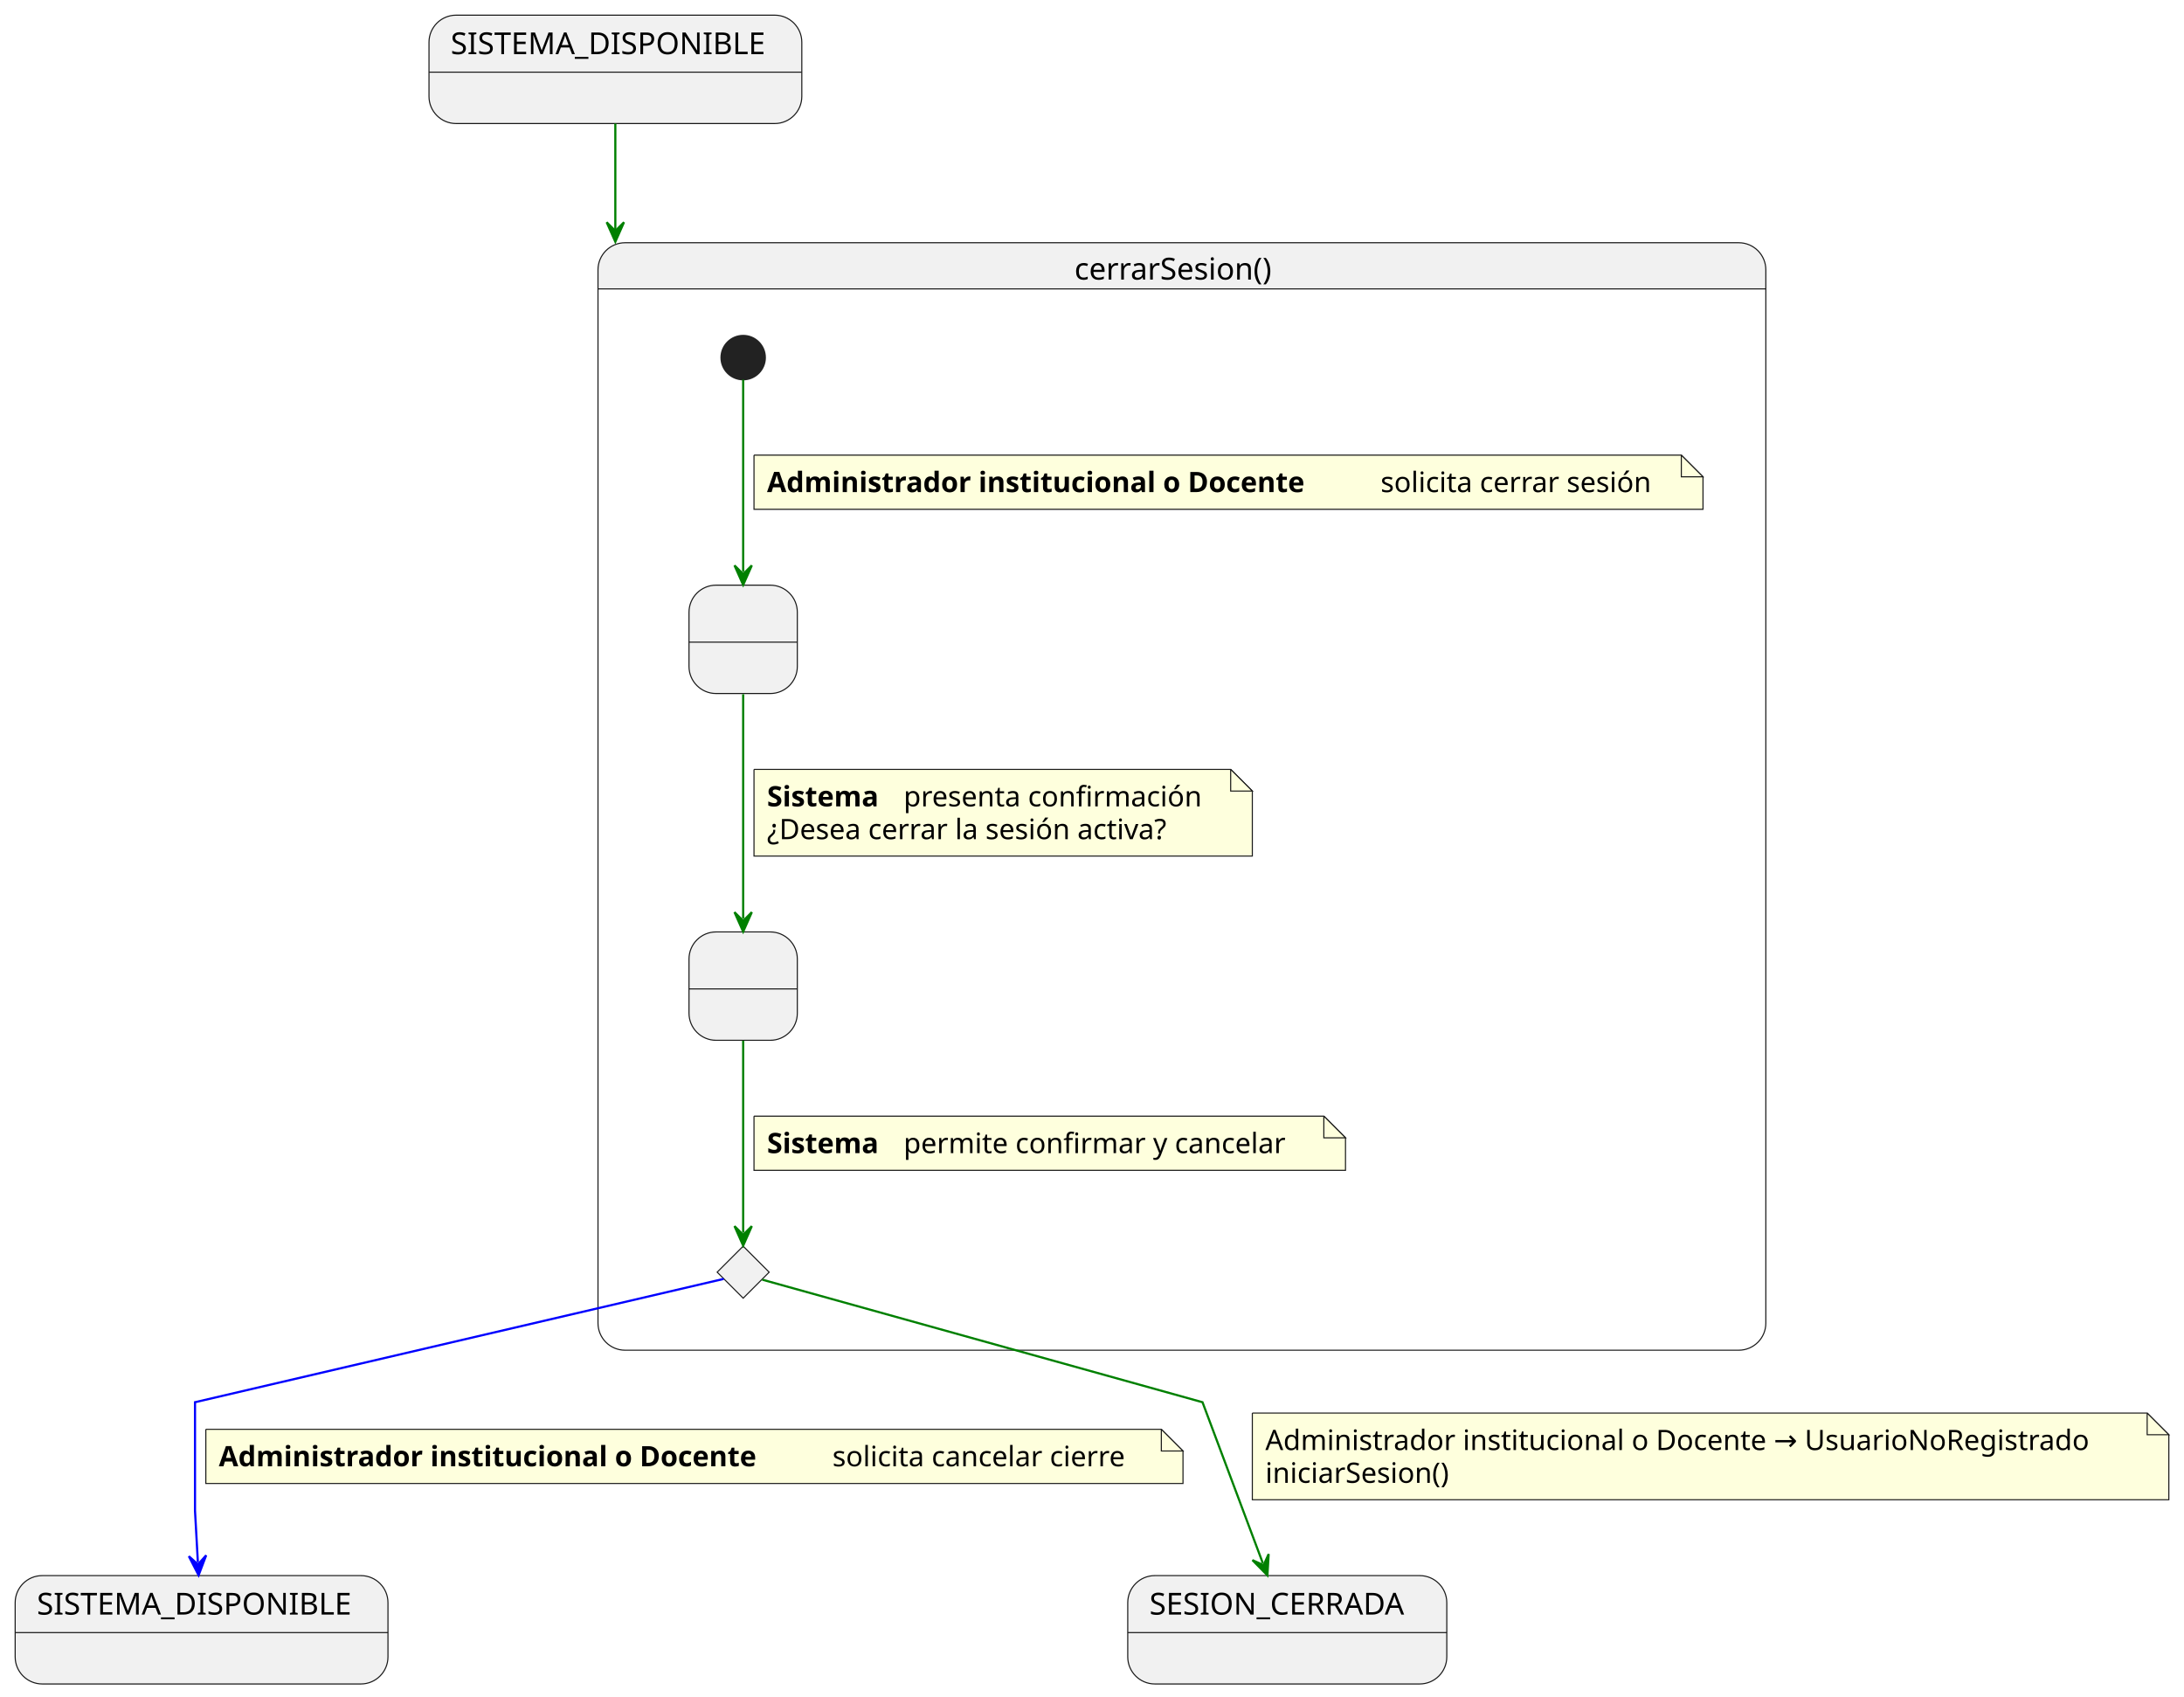
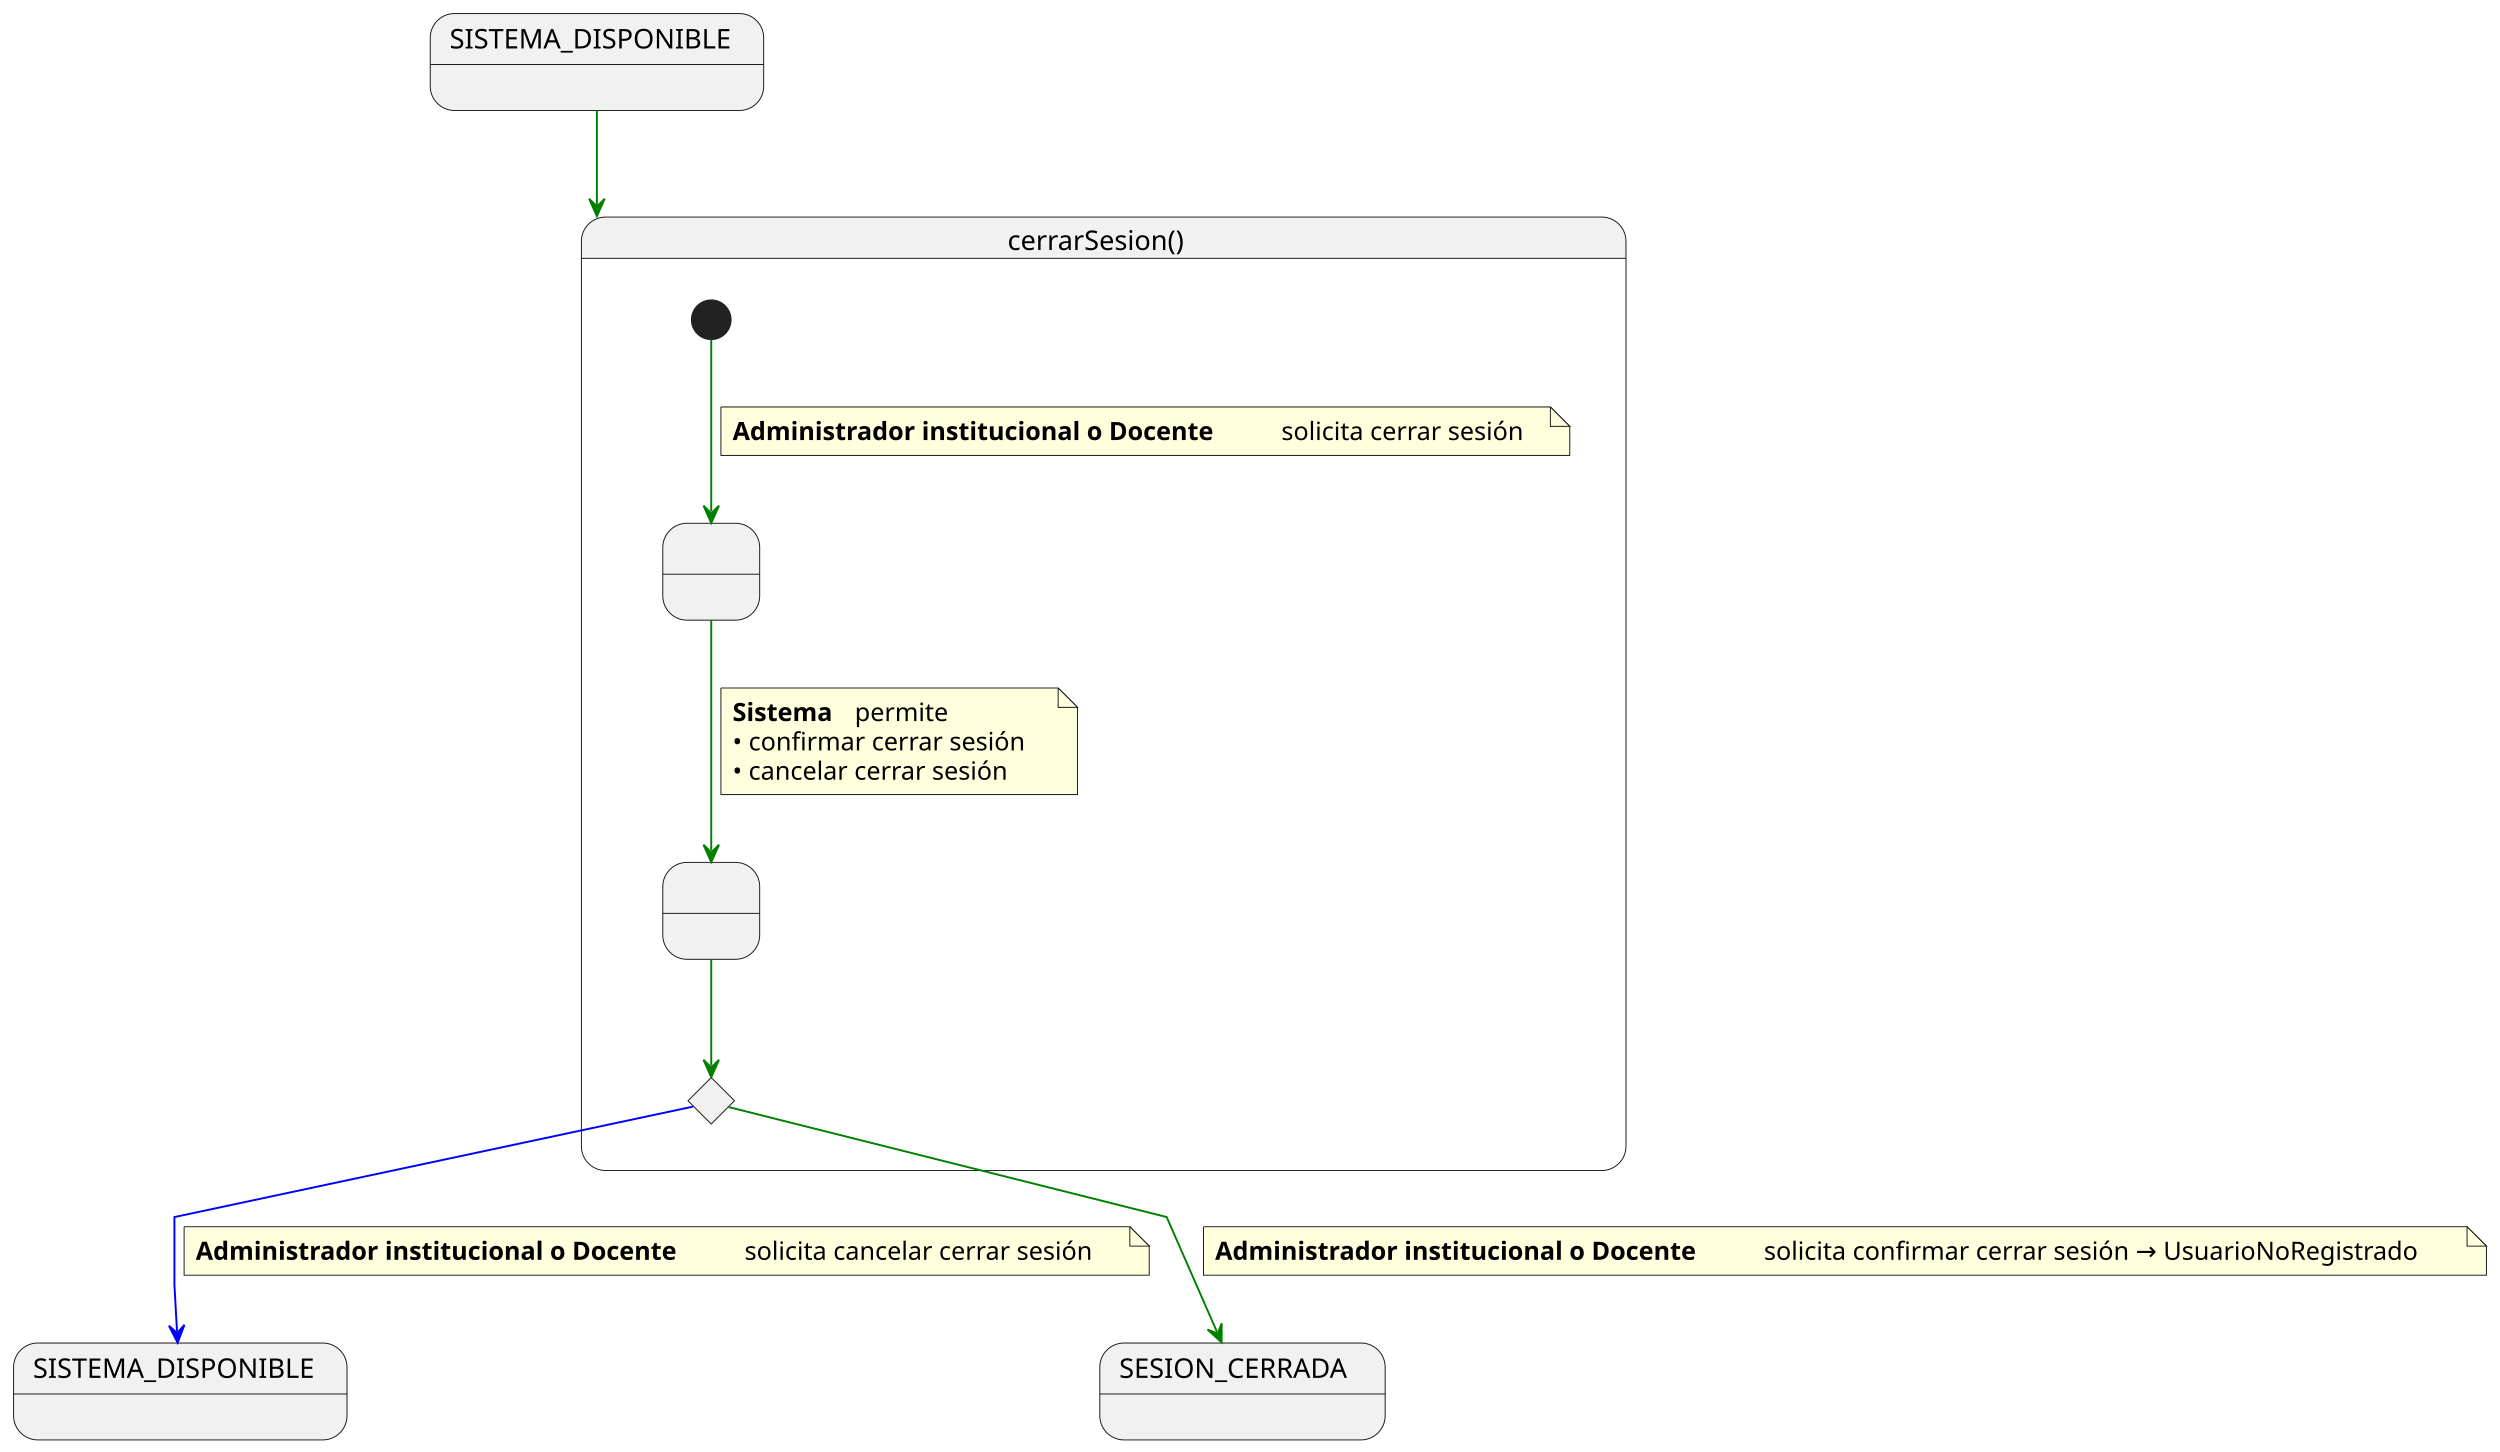
- <svg xmlns="http://www.w3.org/2000/svg" contentStyleType="text/css" data-diagram-type="STATE" height="783px" preserveAspectRatio="none" style="width:1008px;height:783px;background:#FFFFFF;" version="1.1" viewBox="0 0 1008 783" width="1008px" zoomAndPan="magnify">
+ <svg xmlns="http://www.w3.org/2000/svg" contentStyleType="text/css" data-diagram-type="STATE" height="749px" preserveAspectRatio="none" style="width:1290px;height:749px;background:#FFFFFF;" version="1.1" viewBox="0 0 1290 749" width="1290px" zoomAndPan="magnify">
  <defs />
  <g>
    <g class="cluster" data-entity="cerrarSesion" data-source-line="6" data-uid="ent0004" id="cluster_cerrarSesion">
-       <path d="M288.5,112 L802.5,112 A12.5,12.5 0 0 1 815,124.5 L815,133.297 L276,133.297 L276,124.5 A12.5,12.5 0 0 1 288.5,112" fill="#F1F1F1" />
-       <rect fill="none" height="511" rx="12.5" ry="12.5" style="stroke:#181818;stroke-width:0.5;" width="539" x="276" y="112" />
-       <line style="stroke:#181818;stroke-width:0.5;" x1="276" x2="815" y1="133.297" y2="133.297" />
-       <text fill="#000000" font-family="sans-serif" font-size="14" lengthAdjust="spacing" textLength="99.203" x="495.898" y="128.995">cerrarSesion()</text>
+       <path d="M312.5,112 L826.5,112 A12.5,12.5 0 0 1 839,124.5 L839,133.297 L300,133.297 L300,124.5 A12.5,12.5 0 0 1 312.5,112" fill="#F1F1F1" />
+       <rect fill="none" height="492" rx="12.5" ry="12.5" style="stroke:#181818;stroke-width:0.5;" width="539" x="300" y="112" />
+       <line style="stroke:#181818;stroke-width:0.5;" x1="300" x2="839" y1="133.297" y2="133.297" />
+       <text fill="#000000" font-family="sans-serif" font-size="14" lengthAdjust="spacing" textLength="99.203" x="519.898" y="128.995">cerrarSesion()</text>
    </g>
    <g id="cerrarSesion.SolicitandoCierre">
-       <rect fill="#F1F1F1" height="50" rx="12.5" ry="12.5" style="stroke:#181818;stroke-width:0.5;" width="50" x="318" y="270" />
-       <line style="stroke:#181818;stroke-width:0.5;" x1="318" x2="368" y1="296.297" y2="296.297" />
-       <text fill="#000000" font-family="sans-serif" font-size="14" lengthAdjust="spacing" textLength="4.45" x="340.775" y="287.995"> </text>
+       <rect fill="#F1F1F1" height="50" rx="12.5" ry="12.5" style="stroke:#181818;stroke-width:0.5;" width="50" x="342" y="270" />
+       <line style="stroke:#181818;stroke-width:0.5;" x1="342" x2="392" y1="296.297" y2="296.297" />
+       <text fill="#000000" font-family="sans-serif" font-size="14" lengthAdjust="spacing" textLength="4.45" x="364.775" y="287.995"> </text>
    </g>
    <g id="cerrarSesion.ConfirmandoCierre">
-       <rect fill="#F1F1F1" height="50" rx="12.5" ry="12.5" style="stroke:#181818;stroke-width:0.5;" width="50" x="318" y="430" />
-       <line style="stroke:#181818;stroke-width:0.5;" x1="318" x2="368" y1="456.297" y2="456.297" />
-       <text fill="#000000" font-family="sans-serif" font-size="14" lengthAdjust="spacing" textLength="4.45" x="340.775" y="447.995"> </text>
+       <rect fill="#F1F1F1" height="50" rx="12.5" ry="12.5" style="stroke:#181818;stroke-width:0.5;" width="50" x="342" y="445" />
+       <line style="stroke:#181818;stroke-width:0.5;" x1="342" x2="392" y1="471.297" y2="471.297" />
+       <text fill="#000000" font-family="sans-serif" font-size="14" lengthAdjust="spacing" textLength="4.45" x="364.775" y="462.995"> </text>
    </g>
    <g class="entity" data-entity="c" data-uid="ent0007" id="entity_c">
-       <polygon fill="#F1F1F1" points="343,575,355,587,343,599,331,587,343,575" style="stroke:#181818;stroke-width:0.5;" />
+       <polygon fill="#F1F1F1" points="367,556,379,568,367,580,355,568,367,556" style="stroke:#181818;stroke-width:0.5;" />
    </g>
-     <ellipse cx="343" cy="165" fill="#222222" rx="10" ry="10" style="stroke:#222222;stroke-width:1;" />
+     <ellipse cx="367" cy="165" fill="#222222" rx="10" ry="10" style="stroke:#222222;stroke-width:1;" />
    <g id="SISTEMA_DISPONIBLE">
-       <rect fill="#F1F1F1" height="50" rx="12.5" ry="12.5" style="stroke:#181818;stroke-width:0.5;" width="172.065" x="198" y="7" />
-       <line style="stroke:#181818;stroke-width:0.5;" x1="198" x2="370.065" y1="33.297" y2="33.297" />
-       <text fill="#000000" font-family="sans-serif" font-size="14" lengthAdjust="spacing" textLength="152.065" x="208" y="24.995">SISTEMA_DISPONIBLE</text>
+       <rect fill="#F1F1F1" height="50" rx="12.5" ry="12.5" style="stroke:#181818;stroke-width:0.5;" width="172.065" x="222" y="7" />
+       <line style="stroke:#181818;stroke-width:0.5;" x1="222" x2="394.065" y1="33.297" y2="33.297" />
+       <text fill="#000000" font-family="sans-serif" font-size="14" lengthAdjust="spacing" textLength="152.065" x="232" y="24.995">SISTEMA_DISPONIBLE</text>
    </g>
    <g id="SISTEMA_DISPONIBLE2">
-       <rect fill="#F1F1F1" height="50" rx="12.5" ry="12.5" style="stroke:#181818;stroke-width:0.5;" width="172.065" x="7" y="727" />
-       <line style="stroke:#181818;stroke-width:0.5;" x1="7" x2="179.065" y1="753.297" y2="753.297" />
-       <text fill="#000000" font-family="sans-serif" font-size="14" lengthAdjust="spacing" textLength="152.065" x="17" y="744.995">SISTEMA_DISPONIBLE</text>
+       <rect fill="#F1F1F1" height="50" rx="12.5" ry="12.5" style="stroke:#181818;stroke-width:0.5;" width="172.065" x="7" y="693" />
+       <line style="stroke:#181818;stroke-width:0.5;" x1="7" x2="179.065" y1="719.297" y2="719.297" />
+       <text fill="#000000" font-family="sans-serif" font-size="14" lengthAdjust="spacing" textLength="152.065" x="17" y="710.995">SISTEMA_DISPONIBLE</text>
    </g>
    <g id="SESION_CERRADA">
-       <rect fill="#F1F1F1" height="50" rx="12.5" ry="12.5" style="stroke:#181818;stroke-width:0.5;" width="147.251" x="520.5" y="727" />
-       <line style="stroke:#181818;stroke-width:0.5;" x1="520.5" x2="667.751" y1="753.297" y2="753.297" />
-       <text fill="#000000" font-family="sans-serif" font-size="14" lengthAdjust="spacing" textLength="127.251" x="530.5" y="744.995">SESION_CERRADA</text>
+       <rect fill="#F1F1F1" height="50" rx="12.5" ry="12.5" style="stroke:#181818;stroke-width:0.5;" width="147.251" x="567.5" y="693" />
+       <line style="stroke:#181818;stroke-width:0.5;" x1="567.5" x2="714.751" y1="719.297" y2="719.297" />
+       <text fill="#000000" font-family="sans-serif" font-size="14" lengthAdjust="spacing" textLength="127.251" x="577.5" y="710.995">SESION_CERRADA</text>
    </g>
    <g class="link" data-entity-1=".start.cerrarSesion" data-entity-2="SolicitandoCierre" data-source-line="12" data-uid="lnk3" id="link_.start.cerrarSesion_SolicitandoCierre">
-       <path d="M343,175.21 C343,194.81 343,235.23 343,263.89" fill="none" id="*start*cerrarSesion-to-SolicitandoCierre" style="stroke:#008000;stroke-width:1;" />
-       <polygon fill="#008000" points="343,269.89,347,260.89,343,264.89,339,260.89,343,269.89" style="stroke:#008000;stroke-width:1;" />
-       <path d="M348,210 L348,235 L786,235 L786,220 L776,210 L348,210" fill="#FEFFDD" style="stroke:#181818;stroke-width:0.5;" />
-       <path d="M776,210 L776,220 L786,220 L776,210" fill="#FEFFDD" style="stroke:#181818;stroke-width:0.5;" />
-       <text fill="#000000" font-family="sans-serif" font-size="13" font-weight="bold" lengthAdjust="spacing" textLength="279.068" x="354" y="227.067">Administrador institucional o Docente</text>
-       <text fill="#000000" font-family="sans-serif" font-size="13" lengthAdjust="spacing" textLength="134.532" x="637.201" y="227.067">solicita cerrar sesión</text>
+       <path d="M367,175.21 C367,194.81 367,235.23 367,263.89" fill="none" id="*start*cerrarSesion-to-SolicitandoCierre" style="stroke:#008000;stroke-width:1;" />
+       <polygon fill="#008000" points="367,269.89,371,260.89,367,264.89,363,260.89,367,269.89" style="stroke:#008000;stroke-width:1;" />
+       <path d="M372,210 L372,235 L810,235 L810,220 L800,210 L372,210" fill="#FEFFDD" style="stroke:#181818;stroke-width:0.5;" />
+       <path d="M800,210 L800,220 L810,220 L800,210" fill="#FEFFDD" style="stroke:#181818;stroke-width:0.5;" />
+       <text fill="#000000" font-family="sans-serif" font-size="13" font-weight="bold" lengthAdjust="spacing" textLength="279.068" x="378" y="227.067">Administrador institucional o Docente</text>
+       <text fill="#000000" font-family="sans-serif" font-size="13" lengthAdjust="spacing" textLength="134.532" x="661.201" y="227.067">solicita cerrar sesión</text>
    </g>
    <g class="link" data-entity-1="SolicitandoCierre" data-entity-2="ConfirmandoCierre" data-source-line="17" data-uid="lnk4" id="link_SolicitandoCierre_ConfirmandoCierre">
-       <path d="M343,320.34 C343,350.12 343,394.22 343,423.89" fill="none" id="SolicitandoCierre-to-ConfirmandoCierre" style="stroke:#008000;stroke-width:1;" />
-       <polygon fill="#008000" points="343,429.89,347,420.89,343,424.89,339,420.89,343,429.89" style="stroke:#008000;stroke-width:1;" />
-       <path d="M348,355 L348,395 L578,395 L578,365 L568,355 L348,355" fill="#FEFFDD" style="stroke:#181818;stroke-width:0.5;" />
-       <path d="M568,355 L568,365 L578,365 L568,355" fill="#FEFFDD" style="stroke:#181818;stroke-width:0.5;" />
-       <text fill="#000000" font-family="sans-serif" font-size="13" font-weight="bold" lengthAdjust="spacing" textLength="58.906" x="354" y="372.067">Sistema</text>
-       <text fill="#000000" font-family="sans-serif" font-size="13" lengthAdjust="spacing" textLength="146.256" x="417.039" y="372.067">presenta confirmación</text>
-       <text fill="#000000" font-family="sans-serif" font-size="13" lengthAdjust="spacing" textLength="202.63" x="354" y="387.2">¿Desea cerrar la sesión activa?</text>
+       <path d="M367,320.05 C367,353.01 367,405.87 367,438.87" fill="none" id="SolicitandoCierre-to-ConfirmandoCierre" style="stroke:#008000;stroke-width:1;" />
+       <polygon fill="#008000" points="367,444.87,371,435.87,367,439.87,363,435.87,367,444.87" style="stroke:#008000;stroke-width:1;" />
+       <path d="M372,355 L372,410 L556,410 L556,365 L546,355 L372,355" fill="#FEFFDD" style="stroke:#181818;stroke-width:0.5;" />
+       <path d="M546,355 L546,365 L556,365 L546,355" fill="#FEFFDD" style="stroke:#181818;stroke-width:0.5;" />
+       <text fill="#000000" font-family="sans-serif" font-size="13" font-weight="bold" lengthAdjust="spacing" textLength="58.906" x="378" y="372.067">Sistema</text>
+       <text fill="#000000" font-family="sans-serif" font-size="13" lengthAdjust="spacing" textLength="50.965" x="441.039" y="372.067">permite</text>
+       <text fill="#000000" font-family="sans-serif" font-size="13" lengthAdjust="spacing" textLength="163.408" x="378" y="387.2">• confirmar cerrar sesión</text>
+       <text fill="#000000" font-family="sans-serif" font-size="13" lengthAdjust="spacing" textLength="155.981" x="378" y="402.332">• cancelar cerrar sesión</text>
    </g>
-     <g class="link" data-entity-1="ConfirmandoCierre" data-entity-2="c" data-source-line="23" data-uid="lnk5" id="link_ConfirmandoCierre_c">
-       <path d="M343,480.15 C343,508.34 343,547.79 343,568.75" fill="none" id="ConfirmandoCierre-to-c" style="stroke:#008000;stroke-width:1;" />
-       <polygon fill="#008000" points="343,574.75,347,565.75,343,569.75,339,565.75,343,574.75" style="stroke:#008000;stroke-width:1;" />
-       <path d="M348,515 L348,540 L621,540 L621,525 L611,515 L348,515" fill="#FEFFDD" style="stroke:#181818;stroke-width:0.5;" />
-       <path d="M611,515 L611,525 L621,525 L611,515" fill="#FEFFDD" style="stroke:#181818;stroke-width:0.5;" />
-       <text fill="#000000" font-family="sans-serif" font-size="13" font-weight="bold" lengthAdjust="spacing" textLength="58.906" x="354" y="532.067">Sistema</text>
-       <text fill="#000000" font-family="sans-serif" font-size="13" lengthAdjust="spacing" textLength="189.325" x="417.039" y="532.067">permite confirmar y cancelar</text>
+     <g class="link" data-entity-1="ConfirmandoCierre" data-entity-2="c" data-source-line="24" data-uid="lnk5" id="link_ConfirmandoCierre_c">
+       <path d="M367,495.22 C367,514.67 367,535.07 367,549.83" fill="none" id="ConfirmandoCierre-to-c" style="stroke:#008000;stroke-width:1;" />
+       <polygon fill="#008000" points="367,555.83,371,546.83,367,550.83,363,546.83,367,555.83" style="stroke:#008000;stroke-width:1;" />
    </g>
-     <g class="link" data-entity-1="SISTEMA_DISPONIBLE" data-entity-2="cerrarSesion" data-source-line="31" data-uid="lnk6" id="link_SISTEMA_DISPONIBLE_cerrarSesion">
-       <path d="M284,57.03 C284,66.338 284,77.543 284,89.147 C284,94.95 284,100.852 284,106.667 C284,108.121 284,109.569 284,111.009 C284,111.189 284,105.369 284,105.549" fill="none" id="SISTEMA_DISPONIBLE-to-cerrarSesion" style="stroke:#008000;stroke-width:1;" />
-       <polygon fill="#008000" points="284,111.549,288,102.549,284,106.549,280,102.549,284,111.549" style="stroke:#008000;stroke-width:1;" />
+     <g class="link" data-entity-1="SISTEMA_DISPONIBLE" data-entity-2="cerrarSesion" data-source-line="28" data-uid="lnk6" id="link_SISTEMA_DISPONIBLE_cerrarSesion">
+       <path d="M308,57.03 C308,66.338 308,77.543 308,89.147 C308,94.95 308,100.852 308,106.667 C308,108.121 308,109.569 308,111.009 C308,111.189 308,105.369 308,105.549" fill="none" id="SISTEMA_DISPONIBLE-to-cerrarSesion" style="stroke:#008000;stroke-width:1;" />
+       <polygon fill="#008000" points="308,111.549,312,102.549,308,106.549,304,102.549,308,111.549" style="stroke:#008000;stroke-width:1;" />
    </g>
-     <g class="link" data-entity-1="c" data-entity-2="SISTEMA_DISPONIBLE2" data-source-line="33" data-uid="lnk7" id="link_c_SISTEMA_DISPONIBLE2">
-       <path d="M334,590.1 C288.93,600.61 90,647 90,647 C90,647 90,697 90,697 C90,697 90.526,706.479 91.326,720.849" fill="none" id="c-to-SISTEMA_DISPONIBLE2" style="stroke:#0000FF;stroke-width:1;" />
-       <polygon fill="#0000FF" points="91.66,726.84,95.153,717.632,91.382,721.848,87.166,718.076,91.66,726.84" style="stroke:#0000FF;stroke-width:1;" />
-       <path d="M95,659.5 L95,684.5 L546,684.5 L546,669.5 L536,659.5 L95,659.5" fill="#FEFFDD" style="stroke:#181818;stroke-width:0.5;" />
-       <path d="M536,659.5 L536,669.5 L546,669.5 L536,659.5" fill="#FEFFDD" style="stroke:#181818;stroke-width:0.5;" />
-       <text fill="#000000" font-family="sans-serif" font-size="13" font-weight="bold" lengthAdjust="spacing" textLength="279.068" x="101" y="676.567">Administrador institucional o Docente</text>
-       <text fill="#000000" font-family="sans-serif" font-size="13" lengthAdjust="spacing" textLength="146.904" x="384.201" y="676.567">solicita cancelar cierre</text>
+     <g class="link" data-entity-1="c" data-entity-2="SISTEMA_DISPONIBLE2" data-source-line="30" data-uid="lnk7" id="link_c_SISTEMA_DISPONIBLE2">
+       <path d="M357.78,570.96 C309.72,581.2 90,628 90,628 C90,628 90,663 90,663 C90,663 90.526,672.479 91.326,686.849" fill="none" id="c-to-SISTEMA_DISPONIBLE2" style="stroke:#0000FF;stroke-width:1;" />
+       <polygon fill="#0000FF" points="91.66,692.84,95.153,683.632,91.382,687.848,87.166,684.076,91.66,692.84" style="stroke:#0000FF;stroke-width:1;" />
+       <path d="M95,633 L95,658 L593,658 L593,643 L583,633 L95,633" fill="#FEFFDD" style="stroke:#181818;stroke-width:0.5;" />
+       <path d="M583,633 L583,643 L593,643 L583,633" fill="#FEFFDD" style="stroke:#181818;stroke-width:0.5;" />
+       <text fill="#000000" font-family="sans-serif" font-size="13" font-weight="bold" lengthAdjust="spacing" textLength="279.068" x="101" y="650.067">Administrador institucional o Docente</text>
+       <text fill="#000000" font-family="sans-serif" font-size="13" lengthAdjust="spacing" textLength="194.086" x="384.201" y="650.067">solicita cancelar cerrar sesión</text>
    </g>
-     <g class="link" data-entity-1="c" data-entity-2="SESION_CERRADA" data-source-line="38" data-uid="lnk9" id="link_c_SESION_CERRADA">
-       <path d="M351.84,590.46 C391.96,601.63 555,647 555,647 C555,647 571.323,690.542 582.843,721.262" fill="none" id="c-to-SESION_CERRADA" style="stroke:#008000;stroke-width:1;" />
-       <polygon fill="#008000" points="584.95,726.88,585.535,717.048,583.194,722.198,578.045,719.857,584.95,726.88" style="stroke:#008000;stroke-width:1;" />
-       <path d="M578,652 L578,692 L1001,692 L1001,662 L991,652 L578,652" fill="#FEFFDD" style="stroke:#181818;stroke-width:0.5;" />
-       <path d="M991,652 L991,662 L1001,662 L991,652" fill="#FEFFDD" style="stroke:#181818;stroke-width:0.5;" />
-       <text fill="#000000" font-family="sans-serif" font-size="13" lengthAdjust="spacing" textLength="402.518" x="584" y="669.067">Administrador institucional o Docente → UsuarioNoRegistrado</text>
-       <text fill="#000000" font-family="sans-serif" font-size="13" lengthAdjust="spacing" textLength="92.504" x="584" y="684.2">iniciarSesion()</text>
+     <g class="link" data-entity-1="c" data-entity-2="SESION_CERRADA" data-source-line="35" data-uid="lnk9" id="link_c_SESION_CERRADA">
+       <path d="M375.93,571.24 C418.85,582.02 602,628 602,628 C602,628 616.393,660.834 627.933,687.184" fill="none" id="c-to-SESION_CERRADA" style="stroke:#008000;stroke-width:1;" />
+       <polygon fill="#008000" points="630.34,692.68,630.394,682.831,628.334,688.1,623.066,686.041,630.34,692.68" style="stroke:#008000;stroke-width:1;" />
+       <path d="M621,633 L621,658 L1283,658 L1283,643 L1273,633 L621,633" fill="#FEFFDD" style="stroke:#181818;stroke-width:0.5;" />
+       <path d="M1273,633 L1273,643 L1283,643 L1273,633" fill="#FEFFDD" style="stroke:#181818;stroke-width:0.5;" />
+       <text fill="#000000" font-family="sans-serif" font-size="13" font-weight="bold" lengthAdjust="spacing" textLength="279.068" x="627" y="650.067">Administrador institucional o Docente</text>
+       <text fill="#000000" font-family="sans-serif" font-size="13" lengthAdjust="spacing" textLength="358.033" x="910.201" y="650.067">solicita confirmar cerrar sesión → UsuarioNoRegistrado</text>
    </g>
  </g>
</svg>
